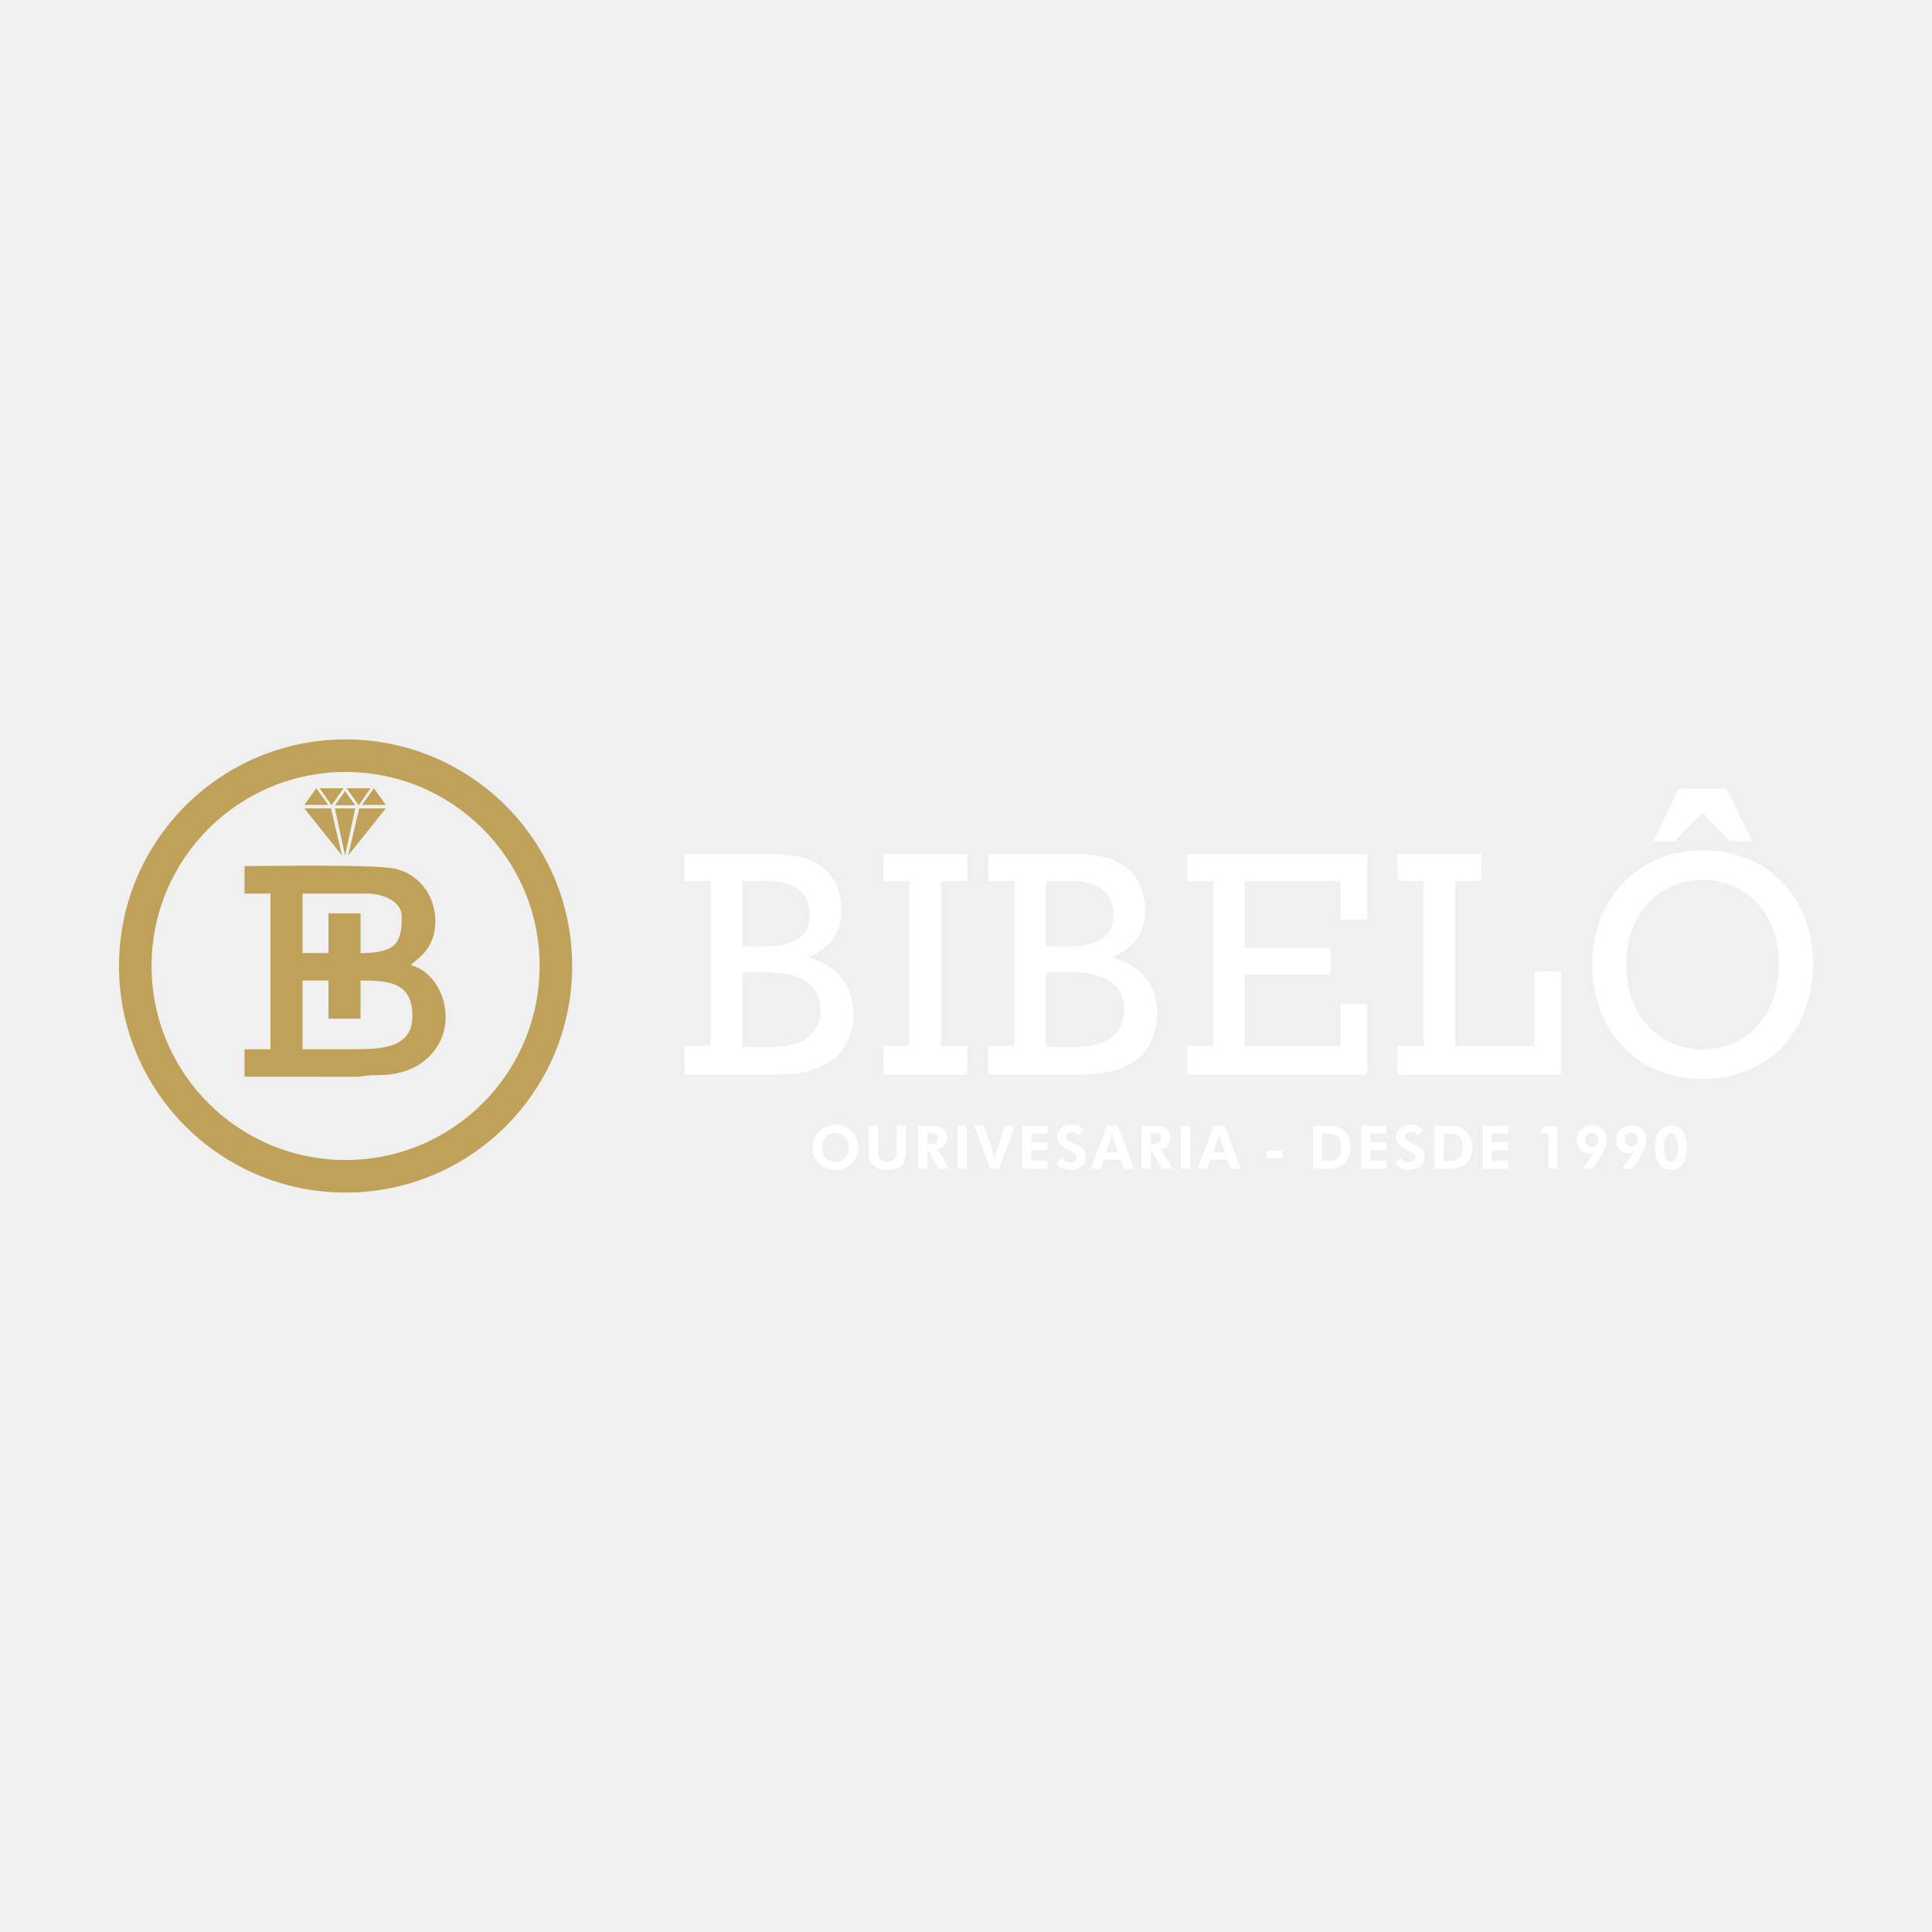
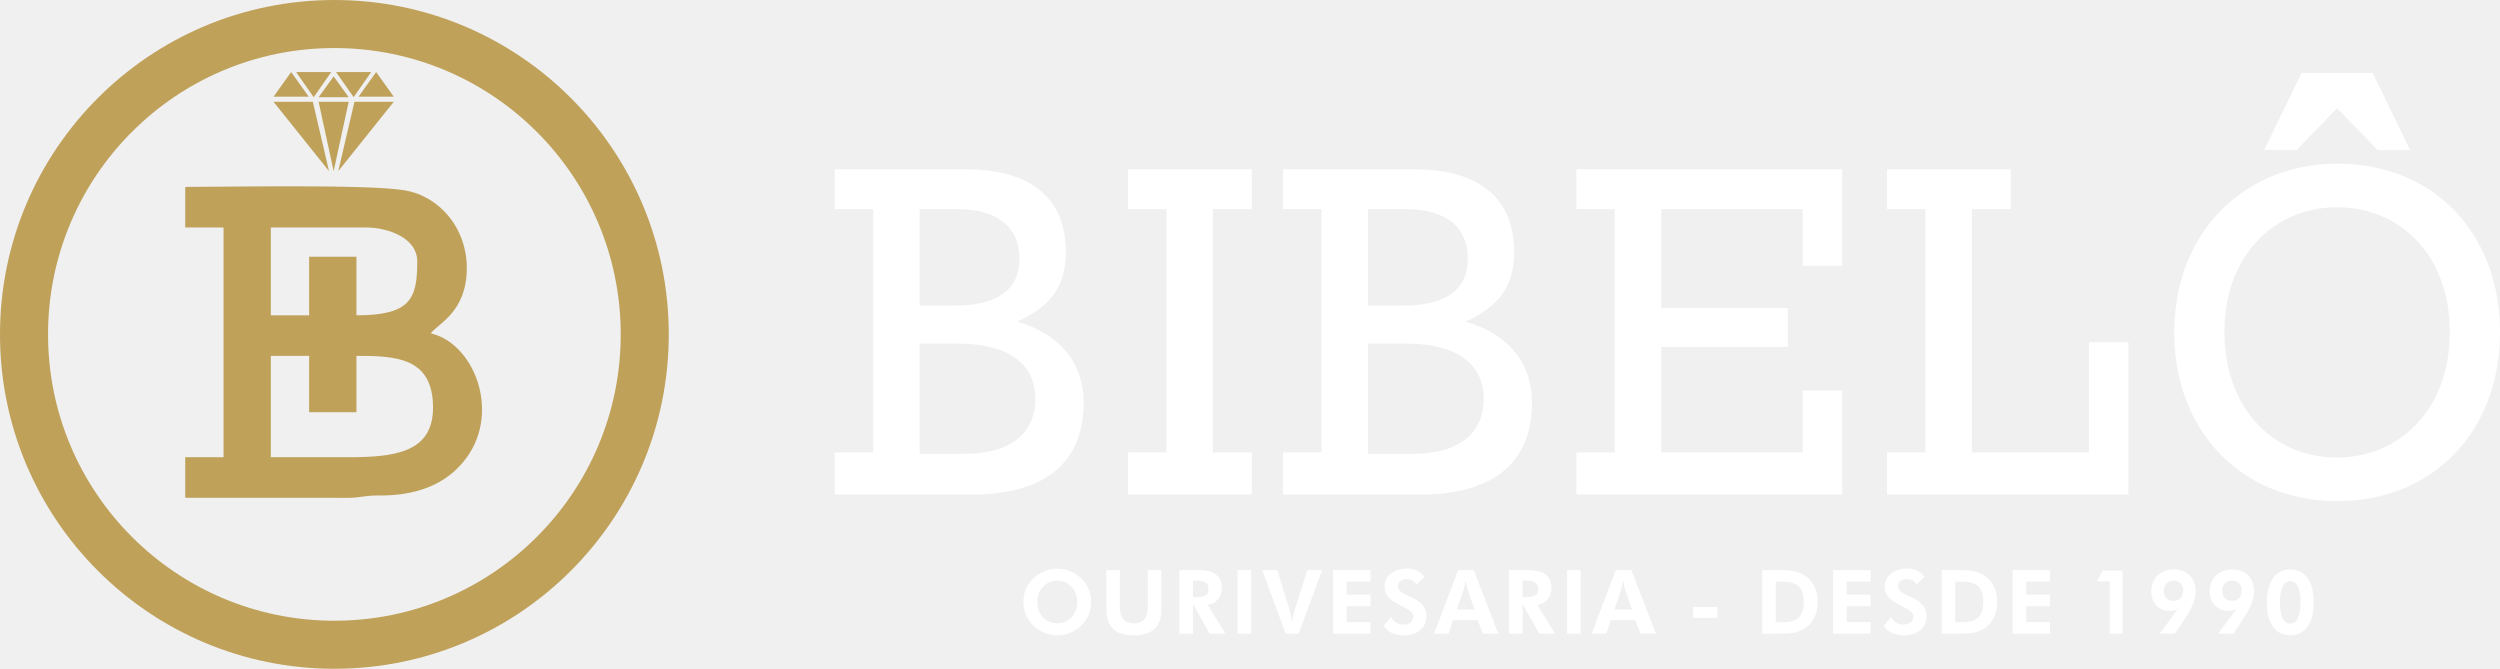
- <svg xmlns="http://www.w3.org/2000/svg" xml:space="preserve" width="423.333mm" height="423.333mm" version="1.1" style="shape-rendering:geometricPrecision; text-rendering:geometricPrecision; image-rendering:optimizeQuality; fill-rule:evenodd; clip-rule:evenodd" viewBox="0 0 42333.32 42333.32">
+ <svg xmlns="http://www.w3.org/2000/svg" xml:space="preserve" width="371.178mm" height="99.293mm" version="1.1" style="shape-rendering:geometricPrecision; text-rendering:geometricPrecision; image-rendering:optimizeQuality; fill-rule:evenodd; clip-rule:evenodd" viewBox="0 0 37117.82 9929.26">
  <defs>
    <style type="text/css">
   
    .fil0 {fill:#BFA15A}
    .fil2 {fill:white}
    .fil1 {fill:white;fill-rule:nonzero}
   
  </style>
  </defs>
  <g id="Layer_x0020_1">
-     <path class="fil0" d="M7766.05 22990.42l-1137.07 0 0 -1504.98 568.54 0 0 836.11 702.32 0 0 -836.11c582.52,0 1137.11,20.93 1137.11,769.2 0,679.21 -594.29,735.78 -1270.9,735.78zm-568.53 -2106.98l-568.54 0 0 -1304.31 1404.65 0c359.58,0 769.2,168.43 769.2,501.66 0,551.82 -93.3,802.65 -902.99,802.65l0 -869.53 -702.32 0 0 869.53zm-1839.4 -1304.31l568.54 0 0 3411.29 -568.54 0 0 601.99 2442.5 1.11c175.62,-5.26 226.89,-36.94 433.32,-34.88 533.74,5.25 1006.84,-152.12 1305.66,-567.24 499.65,-694.02 100.1,-1692.17 -536.1,-1840.42 102.66,-140.11 535.11,-313.67 535.11,-969.86 0,-583.03 -393.07,-1061.03 -920.64,-1152.91 -525.56,-91.52 -2621.51,-51.08 -3259.85,-51.08l0 602z" />
-     <path class="fil1" d="M18808.64 25140.15c0,67.49 -12.53,131.24 -37.59,191.25 -25.28,60.24 -61.33,113 -108.6,158.51 -48.8,46.82 -103.98,82.66 -165.54,107.5 -61.33,24.84 -124.87,37.37 -190.6,37.37 -57.38,0 -113.87,-9.67 -168.83,-29.24 -55.18,-19.56 -105.75,-47.7 -151.69,-84.2 -59.36,-47.26 -104.65,-103.54 -136.3,-169.27 -31.44,-65.73 -47.27,-136.3 -47.27,-211.92 0,-67.93 12.53,-131.47 37.37,-191.04 24.85,-59.36 61.34,-112.34 109.48,-158.73 47.27,-45.94 102.01,-81.56 164.44,-106.84 62.44,-25.28 126.85,-38.03 192.8,-38.03 65.73,0 129.71,12.75 191.7,38.03 62,25.28 116.73,60.9 164.44,106.84 47.7,46.39 83.98,99.37 108.82,159.17 24.84,59.57 37.37,123.1 37.37,190.6zm-502.33 315.24c85.52,0 156.09,-29.89 211.71,-89.91 55.62,-59.8 83.53,-134.76 83.53,-225.11 0,-89.26 -28.13,-164.44 -84.41,-225.34 -56.28,-60.89 -126.63,-91.45 -210.83,-91.45 -85.52,0 -156.3,30.34 -212.58,91.23 -56.28,60.68 -84.42,135.86 -84.42,225.56 0,91.01 27.7,166.41 83.1,225.77 55.4,59.58 126.85,89.25 213.9,89.25zm1543.37 -788.78l0 587.19c0,127.73 -33.64,223.36 -101.13,286.45 -67.49,63.09 -169.06,94.53 -304.92,94.53 -137.83,0 -240.5,-31.44 -307.99,-94.53 -67.49,-63.09 -101.12,-158.72 -101.12,-286.45l0 -587.19 200.49 0 0 555.54c0,77.82 17.15,136.29 51.44,175.65 34.51,39.35 85.74,58.91 154.11,58.91 68.59,0 120.69,-19.78 155.86,-59.35 35.18,-39.57 52.76,-97.83 52.76,-175.21l0 -555.54 200.5 0zm950.24 943.11l-232.59 0 -247.54 -440.34 0 440.34 -201.81 0 0 -943.11 288.87 0c114.54,0 200.27,22.21 257.43,66.83 56.94,44.41 85.52,111.24 85.52,200.72 0,64.85 -19.57,120.25 -58.48,166.19 -39.13,46.17 -89.47,72.99 -151.25,80.69l259.85 428.68zm-480.13 -540.8l30.34 0c81.34,0 135.2,-9.02 161.36,-26.82 26.16,-17.81 39.13,-48.81 39.13,-92.99 0,-46.39 -14.07,-79.37 -42.2,-98.93 -27.92,-19.57 -80.69,-29.24 -158.29,-29.24l-30.34 0 0 247.98zm661.38 540.8l0 -943.11 201.81 0 0 943.11 -201.81 0zm715.24 0l-348.23 -943.11 222.7 0 183.78 588.07c3.3,12.09 8.8,34.52 16.05,67.05 7.26,32.76 15.17,69.91 23.31,111.46 5.49,-40.45 11.65,-76.28 18.46,-107.5 6.6,-31.44 13.19,-57.16 19.57,-77.38l186.2 -581.7 220.28 0 -350.86 943.11 -191.26 0zm703.58 0l0 -943.11 555.31 0 0 170.16 -353.5 0 0 193.9 353.5 0 0 171.47 -353.5 0 0 236.11 353.5 0 0 171.47 -555.31 0zm752.18 -119.81l112.33 -126.85c14.29,34.74 36.94,62.22 68.37,82.22 31.22,20.01 66.4,29.9 105.53,29.9 47.04,0 84.41,-11.21 111.89,-33.42 27.48,-22.42 41.11,-52.54 41.11,-90.35 0,-44.63 -45.72,-89.03 -136.96,-133.44 -29.45,-14.07 -52.98,-25.72 -70.12,-34.74 -82.44,-42.86 -139.6,-84.85 -171.26,-125.96 -31.87,-40.89 -47.7,-89.7 -47.7,-146.42 0,-77.82 30.77,-141.57 92.33,-191.7 61.55,-49.9 141.58,-74.96 239.84,-74.96 56.94,0 106.18,9.89 147.73,29.9 41.33,20 78.05,51.22 109.7,93.65l-119.15 113.88c-14.07,-27.48 -32.97,-47.93 -56.28,-61.56 -23.3,-13.41 -51.44,-20.22 -84.42,-20.22 -40.01,0 -72.1,9.89 -96.5,29.89 -24.41,20.01 -36.72,45.95 -36.72,77.61 0,49.9 48.37,95.41 145.32,136.74 19.34,8.13 34.07,14.51 44.4,19.34 79.8,36.49 138.94,77.6 177.41,123.55 38.47,45.95 57.6,98.49 57.6,157.19 0,88.59 -30.12,159.16 -90.57,211.7 -60.24,52.54 -141.36,78.92 -243.14,78.92 -72.11,0 -133.89,-12.53 -185.55,-37.37 -51.44,-24.84 -89.91,-60.68 -115.19,-107.5zm1347.71 -238.97l-105.74 -304.69c-2.86,-9.02 -6.81,-24.62 -11.43,-46.39 -4.84,-21.98 -9.67,-48.8 -14.95,-80.68 -5.5,30.56 -10.99,58.04 -16.05,82.22 -5.05,24.4 -9.01,40.45 -11.65,48.59l-101.78 300.95 261.6 0zm-600.6 358.78l359 -943.11 230.61 0 364.05 943.11 -229.29 0 -76.72 -200.49 -365.37 0 -65.73 200.49 -216.55 0zm1794.21 0l-232.59 0 -247.54 -440.34 0 440.34 -201.81 0 0 -943.11 288.87 0c114.54,0 200.27,22.21 257.43,66.83 56.94,44.41 85.52,111.24 85.52,200.72 0,64.85 -19.57,120.25 -58.48,166.19 -39.13,46.17 -89.47,72.99 -151.25,80.69l259.85 428.68zm-480.13 -540.8l30.34 0c81.34,0 135.2,-9.02 161.36,-26.82 26.16,-17.81 39.13,-48.81 39.13,-92.99 0,-46.39 -14.07,-79.37 -42.2,-98.93 -27.92,-19.57 -80.69,-29.24 -158.29,-29.24l-30.34 0 0 247.98zm661.38 540.8l0 -943.11 201.81 0 0 943.11 -201.81 0zm964.97 -358.78l-105.74 -304.69c-2.86,-9.02 -6.81,-24.62 -11.43,-46.39 -4.84,-21.98 -9.67,-48.8 -14.95,-80.68 -5.5,30.56 -10.99,58.04 -16.05,82.22 -5.05,24.4 -9.01,40.45 -11.65,48.59l-101.78 300.95 261.6 0zm-600.6 358.78l359 -943.11 230.61 0 364.05 943.11 -229.29 0 -76.72 -200.49 -365.37 0 -65.73 200.49 -216.55 0zm1506.88 -233.47l0 -162.24 360.1 0 0 162.24 -360.1 0zm1227.46 63.32l112.12 0c105.52,0 182.69,-23.97 230.83,-72.11 48.37,-48.15 72.55,-124.21 72.55,-228.63 0,-103.99 -24.18,-180.05 -72.55,-228.2 -48.14,-48.36 -125.31,-72.54 -230.83,-72.54l-112.12 0 0 601.48zm-201.81 170.15l0 -943.11 257.21 0c101.35,0 181.15,7.04 239.41,21.33 58.47,14.07 109.7,37.81 153.88,70.79 57.16,42.42 100.47,96.07 129.71,160.7 29.46,64.63 44.19,138.28 44.19,220.72 0,83.75 -14.95,157.84 -45.07,222.47 -30.12,64.63 -74.09,118.05 -131.9,160.04 -43.09,31 -90.8,53.2 -143.34,66.83 -52.54,13.42 -129.48,20.23 -230.83,20.23l-71.45 0 -201.81 0zm1053.13 0l0 -943.11 555.31 0 0 170.16 -353.5 0 0 193.9 353.5 0 0 171.47 -353.5 0 0 236.11 353.5 0 0 171.47 -555.31 0zm752.18 -119.81l112.33 -126.85c14.29,34.74 36.94,62.22 68.37,82.22 31.22,20.01 66.4,29.9 105.53,29.9 47.04,0 84.41,-11.21 111.89,-33.42 27.48,-22.42 41.11,-52.54 41.11,-90.35 0,-44.63 -45.72,-89.03 -136.96,-133.44 -29.45,-14.07 -52.98,-25.72 -70.12,-34.74 -82.44,-42.86 -139.6,-84.85 -171.26,-125.96 -31.87,-40.89 -47.7,-89.7 -47.7,-146.42 0,-77.82 30.77,-141.57 92.33,-191.7 61.55,-49.9 141.58,-74.96 239.84,-74.96 56.94,0 106.18,9.89 147.73,29.9 41.33,20 78.05,51.22 109.7,93.65l-119.15 113.88c-14.07,-27.48 -32.97,-47.93 -56.28,-61.56 -23.3,-13.41 -51.44,-20.22 -84.42,-20.22 -40.01,0 -72.1,9.89 -96.5,29.89 -24.41,20.01 -36.72,45.95 -36.72,77.61 0,49.9 48.37,95.41 145.32,136.74 19.34,8.13 34.07,14.51 44.4,19.34 79.8,36.49 138.94,77.6 177.41,123.55 38.47,45.95 57.6,98.49 57.6,157.19 0,88.59 -30.12,159.16 -90.57,211.7 -60.24,52.54 -141.36,78.92 -243.14,78.92 -72.11,0 -133.89,-12.53 -185.55,-37.37 -51.44,-24.84 -89.91,-60.68 -115.19,-107.5zm1061.04 -50.34l112.12 0c105.52,0 182.69,-23.97 230.83,-72.11 48.37,-48.15 72.55,-124.21 72.55,-228.63 0,-103.99 -24.18,-180.05 -72.55,-228.2 -48.14,-48.36 -125.31,-72.54 -230.83,-72.54l-112.12 0 0 601.48zm-201.81 170.15l0 -943.11 257.21 0c101.35,0 181.15,7.04 239.41,21.33 58.47,14.07 109.7,37.81 153.88,70.79 57.16,42.42 100.47,96.07 129.71,160.7 29.46,64.63 44.19,138.28 44.19,220.72 0,83.75 -14.95,157.84 -45.07,222.47 -30.12,64.63 -74.09,118.05 -131.9,160.04 -43.09,31 -90.8,53.2 -143.34,66.83 -52.54,13.42 -129.48,20.23 -230.83,20.23l-71.45 0 -201.81 0zm1053.13 0l0 -943.11 555.31 0 0 170.16 -353.5 0 0 193.9 353.5 0 0 171.47 -353.5 0 0 236.11 353.5 0 0 171.47 -555.31 0zm1442.25 0l0 -775.59 -188.62 0 79.14 -158.28 299.42 0 0 933.87 -189.94 0zm1089.84 -637.97c0,-45.95 -12.97,-82.44 -38.69,-109.26 -25.72,-26.82 -60.89,-40.23 -105.08,-40.23 -42.87,0 -77.6,13.85 -104.2,41.55 -26.38,27.7 -39.57,63.53 -39.57,107.94 0,47.04 12.97,84.2 38.91,111.02 26.16,26.82 62.21,40.23 108.82,40.23 41.11,0 74.74,-14.07 100.9,-42.21 25.94,-28.14 38.91,-64.41 38.91,-109.04zm-79.36 272.6c-18.02,9.45 -36.49,16.49 -55.62,20.88 -19.12,4.62 -40.89,6.82 -65.51,6.82 -80.24,0 -145.75,-27.26 -196.75,-81.78 -50.79,-54.52 -76.29,-124.43 -76.29,-209.73 0,-96.95 31,-175.21 92.77,-234.34 61.78,-59.14 143.78,-88.82 246,-88.82 96.51,0 173.9,29.46 232.15,88.16 58.26,58.91 87.28,136.73 87.28,233.68 0,57.16 -13.19,119.6 -39.57,187.31 -26.38,67.93 -65.95,141.35 -118.71,220.27l-148.84 222.92 -226.21 0 269.3 -365.37zm947.61 -272.6c0,-45.95 -12.97,-82.44 -38.69,-109.26 -25.72,-26.82 -60.89,-40.23 -105.08,-40.23 -42.87,0 -77.6,13.85 -104.2,41.55 -26.38,27.7 -39.57,63.53 -39.57,107.94 0,47.04 12.97,84.2 38.91,111.02 26.16,26.82 62.21,40.23 108.82,40.23 41.11,0 74.74,-14.07 100.9,-42.21 25.94,-28.14 38.91,-64.41 38.91,-109.04zm-79.36 272.6c-18.02,9.45 -36.49,16.49 -55.62,20.88 -19.12,4.62 -40.89,6.82 -65.51,6.82 -80.24,0 -145.75,-27.26 -196.75,-81.78 -50.79,-54.52 -76.29,-124.43 -76.29,-209.73 0,-96.95 31,-175.21 92.77,-234.34 61.78,-59.14 143.78,-88.82 246,-88.82 96.51,0 173.9,29.46 232.15,88.16 58.26,58.91 87.28,136.73 87.28,233.68 0,57.16 -13.19,119.6 -39.57,187.31 -26.38,67.93 -65.95,141.35 -118.71,220.27l-148.84 222.92 -226.21 0 269.3 -365.37zm1149.43 -98.93c0,153.67 -30.78,273.7 -92.12,359.88 -61.33,86.39 -146.63,129.48 -255.67,129.48 -110.14,0 -195.65,-42.87 -256.77,-128.38 -61.33,-85.74 -91.89,-205.99 -91.89,-360.98 0,-152.79 30.78,-272.38 92.55,-358.55 61.55,-86.4 146.85,-129.49 256.11,-129.49 110.36,0 195.88,42.65 256.55,127.73 60.9,85.29 91.24,205.33 91.24,360.31zm-501.24 0.88c0,101.35 13.2,179.17 39.36,233.25 26.16,54.08 63.75,81.12 112.77,81.12 50.13,0 88.16,-26.82 113.88,-80.46 25.72,-53.64 38.69,-132.56 38.69,-236.33 0,-102.66 -12.97,-180.7 -38.69,-233.91 -25.72,-53.2 -63.31,-79.8 -112.78,-79.8 -49.68,0 -87.71,27.04 -113.87,81.12 -26.16,54.08 -39.36,132.57 -39.36,235.01z" />
-     <polygon class="fil0" points="6669.43,17713.75 7492.87,18743.01 7252.68,17713.75 " />
-     <polygon class="fil0" points="8453.53,17713.75 7630.08,18743.01 7870.27,17713.75 " />
-     <polygon class="fil0" points="7561.48,18743.01 7784.47,17713.75 7338.47,17713.75 " />
-     <polygon class="fil0" points="6669.43,17636.95 7191.44,17636.95 6930.43,17271.51 " />
-     <polygon class="fil0" points="7931.52,17636.95 8453.53,17636.95 8192.52,17271.51 " />
-     <polygon class="fil0" points="8119.01,17271.51 7597,17271.51 7858,17645.11 " />
-     <polygon class="fil0" points="7525.96,17271.51 7003.95,17271.51 7264.96,17645.11 " />
-     <polygon class="fil0" points="7561.49,17336.31 7784.48,17645.11 7338.48,17645.11 " />
-     <path class="fil0" d="M7572.36 16202.03c2741.9,0 4964.65,2222.74 4964.65,4964.64 0,2741.89 -2222.75,4964.63 -4964.65,4964.63 -2741.89,0 -4964.63,-2222.74 -4964.63,-4964.63 0,-2741.9 2222.74,-4964.64 4964.63,-4964.64zm0 713.35c2347.93,0 4251.29,1903.36 4251.29,4251.29 0,2347.92 -1903.36,4251.28 -4251.29,4251.28 -2347.92,0 -4251.28,-1903.36 -4251.28,-4251.28 0,-2347.93 1903.36,-4251.29 4251.28,-4251.29z" />
-     <polygon class="fil2" points="36223.15,18429.66 36780.89,17283.78 37833.81,17283.78 38391.55,18429.66 37910.15,18429.66 37307.35,17809.12 36704.56,18429.66 " />
-     <path class="fil1" d="M15001.58 23544.67l2032.01 0c1099.51,0 1663.18,-480.17 1663.18,-1363.95 0,-584.55 -340.99,-1016 -988.17,-1203.9 501.05,-222.68 723.73,-535.83 723.73,-1029.92 0,-793.31 -508,-1231.73 -1489.21,-1231.73l-1941.54 0 0 591.51 570.63 0 0 3611.69 -570.63 0 0 626.3zm1259.56 -2804.45l0 -1433.54 549.76 0c619.35,0 932.5,271.4 932.5,737.65 0,459.29 -327.07,695.89 -974.25,695.89l-508.01 0zm0 2199.02l0 -1635.35 570.64 0c765.48,0 1148.22,313.16 1148.22,821.16 0,508 -368.82,814.19 -1043.84,814.19l-675.02 0zm4932.28 -4224.07l-1837.16 0 0 591.51 570.63 0 0 3611.69 -570.63 0 0 626.3 1837.16 0 0 -626.3 -577.6 0 0 -3611.69 577.6 0 0 -591.51zm464.64 4829.5l2032.01 0c1099.51,0 1663.18,-480.17 1663.18,-1363.95 0,-584.55 -340.99,-1016 -988.17,-1203.9 501.05,-222.68 723.73,-535.83 723.73,-1029.92 0,-793.31 -508,-1231.73 -1489.21,-1231.73l-1941.54 0 0 591.51 570.63 0 0 3611.69 -570.63 0 0 626.3zm1259.56 -2804.45l0 -1433.54 549.76 0c619.35,0 932.5,271.4 932.5,737.65 0,459.29 -327.07,695.89 -974.25,695.89l-508.01 0zm0 2199.02l0 -1635.35 570.64 0c765.48,0 1148.22,313.16 1148.22,821.16 0,508 -368.82,814.19 -1043.84,814.19l-675.02 0zm6456.28 -20.87l-2101.6 0 0 -1565.76 1878.92 0 0 -577.59 -1878.92 0 0 -1468.34 2101.6 0 0 842.03 584.55 0 0 -1433.54 -3945.71 0 0 591.51 570.63 0 0 3611.69 -570.63 0 0 626.3 3945.71 0 0 -1544.88 -584.55 0 0 918.58zm3088.16 -4203.2l-1837.16 0 0 591.51 570.63 0 0 3611.69 -570.63 0 0 626.3 3583.85 0 0 -2261.65 -584.55 0 0 1635.35 -1739.74 0 0 -3611.69 577.6 0 0 -591.51zm4848.76 -83.5c-1377.87,0 -2421.71,1016 -2421.71,2505.21 0,1468.33 1002.09,2505.22 2421.71,2505.22 1419.62,0 2414.75,-1036.89 2414.75,-2505.22 0,-1468.33 -981.21,-2505.21 -2414.75,-2505.21zm1670.14 2498.25c0,1141.27 -737.64,1864.99 -1677.1,1864.99 -939.45,0 -1670.14,-723.72 -1670.14,-1864.99 0,-1134.3 744.6,-1851.07 1670.14,-1851.07 960.33,0 1677.1,737.64 1677.1,1851.07z" />
+     <path class="fil0" d="M5158.32 6788.39l-1137.07 0 0 -1504.98 568.54 0 0 836.11 702.32 0 0 -836.11c582.52,0 1137.11,20.93 1137.11,769.2 0,679.21 -594.29,735.78 -1270.9,735.78zm-568.53 -2106.98l-568.54 0 0 -1304.31 1404.65 0c359.58,0 769.2,168.43 769.2,501.66 0,551.82 -93.3,802.65 -902.99,802.65l0 -869.53 -702.32 0 0 869.53zm-1839.4 -1304.31l568.54 0 0 3411.29 -568.54 0 0 601.99 2442.5 1.11c175.62,-5.26 226.89,-36.94 433.32,-34.88 533.74,5.25 1006.84,-152.12 1305.66,-567.24 499.65,-694.02 100.1,-1692.17 -536.1,-1840.42 102.66,-140.11 535.11,-313.67 535.11,-969.86 0,-583.03 -393.07,-1061.03 -920.64,-1152.91 -525.56,-91.52 -2621.51,-51.08 -3259.85,-51.08l0 602z" />
+     <path class="fil1" d="M16200.9 8938.12c0,67.49 -12.53,131.24 -37.59,191.25 -25.28,60.24 -61.33,113 -108.6,158.51 -48.8,46.82 -103.98,82.66 -165.54,107.5 -61.33,24.84 -124.87,37.37 -190.6,37.37 -57.38,0 -113.87,-9.67 -168.83,-29.24 -55.18,-19.56 -105.75,-47.7 -151.69,-84.2 -59.36,-47.26 -104.65,-103.54 -136.3,-169.27 -31.44,-65.73 -47.27,-136.3 -47.27,-211.92 0,-67.93 12.53,-131.47 37.37,-191.04 24.85,-59.36 61.34,-112.34 109.48,-158.73 47.27,-45.94 102.01,-81.56 164.44,-106.84 62.44,-25.28 126.85,-38.03 192.8,-38.03 65.73,0 129.71,12.75 191.7,38.03 62,25.28 116.73,60.9 164.44,106.84 47.7,46.39 83.98,99.37 108.82,159.17 24.84,59.57 37.37,123.1 37.37,190.6zm-502.33 315.24c85.52,0 156.09,-29.89 211.71,-89.91 55.62,-59.8 83.53,-134.76 83.53,-225.11 0,-89.26 -28.13,-164.44 -84.41,-225.34 -56.28,-60.89 -126.63,-91.45 -210.83,-91.45 -85.52,0 -156.3,30.34 -212.58,91.23 -56.28,60.68 -84.42,135.86 -84.42,225.56 0,91.01 27.7,166.41 83.1,225.77 55.4,59.58 126.85,89.25 213.9,89.25zm1543.37 -788.78l0 587.19c0,127.73 -33.64,223.36 -101.13,286.45 -67.49,63.09 -169.06,94.53 -304.92,94.53 -137.83,0 -240.5,-31.44 -307.99,-94.53 -67.49,-63.09 -101.12,-158.72 -101.12,-286.45l0 -587.19 200.49 0 0 555.54c0,77.82 17.15,136.29 51.44,175.65 34.51,39.35 85.74,58.91 154.11,58.91 68.59,0 120.69,-19.78 155.86,-59.35 35.18,-39.57 52.76,-97.83 52.76,-175.21l0 -555.54 200.5 0zm950.24 943.11l-232.59 0 -247.54 -440.34 0 440.34 -201.81 0 0 -943.11 288.87 0c114.54,0 200.27,22.21 257.43,66.83 56.94,44.41 85.52,111.24 85.52,200.72 0,64.85 -19.57,120.25 -58.48,166.19 -39.13,46.17 -89.47,72.99 -151.25,80.69l259.85 428.68zm-480.13 -540.8l30.34 0c81.34,0 135.2,-9.02 161.36,-26.82 26.16,-17.81 39.13,-48.81 39.13,-92.99 0,-46.39 -14.07,-79.37 -42.2,-98.93 -27.92,-19.57 -80.69,-29.24 -158.29,-29.24l-30.34 0 0 247.98zm661.38 540.8l0 -943.11 201.81 0 0 943.11 -201.81 0zm715.24 0l-348.23 -943.11 222.7 0 183.78 588.07c3.3,12.09 8.8,34.52 16.05,67.05 7.26,32.76 15.17,69.91 23.31,111.46 5.49,-40.45 11.65,-76.28 18.46,-107.5 6.6,-31.44 13.19,-57.16 19.57,-77.38l186.2 -581.7 220.28 0 -350.86 943.11 -191.26 0zm703.58 0l0 -943.11 555.31 0 0 170.16 -353.5 0 0 193.9 353.5 0 0 171.47 -353.5 0 0 236.11 353.5 0 0 171.47 -555.31 0zm752.18 -119.81l112.33 -126.85c14.29,34.74 36.94,62.22 68.37,82.22 31.22,20.01 66.4,29.9 105.53,29.9 47.04,0 84.41,-11.21 111.89,-33.42 27.48,-22.42 41.11,-52.54 41.11,-90.35 0,-44.63 -45.72,-89.03 -136.96,-133.44 -29.45,-14.07 -52.98,-25.72 -70.12,-34.74 -82.44,-42.86 -139.6,-84.85 -171.26,-125.96 -31.87,-40.89 -47.7,-89.7 -47.7,-146.42 0,-77.82 30.77,-141.57 92.33,-191.7 61.55,-49.9 141.58,-74.96 239.84,-74.96 56.94,0 106.18,9.89 147.73,29.9 41.33,20 78.05,51.22 109.7,93.65l-119.15 113.88c-14.07,-27.48 -32.97,-47.93 -56.28,-61.56 -23.3,-13.41 -51.44,-20.22 -84.42,-20.22 -40.01,0 -72.1,9.89 -96.5,29.89 -24.41,20.01 -36.72,45.95 -36.72,77.61 0,49.9 48.37,95.41 145.32,136.74 19.34,8.13 34.07,14.51 44.4,19.34 79.8,36.49 138.94,77.6 177.41,123.55 38.47,45.95 57.6,98.49 57.6,157.19 0,88.59 -30.12,159.16 -90.57,211.7 -60.24,52.54 -141.36,78.92 -243.14,78.92 -72.11,0 -133.89,-12.53 -185.55,-37.37 -51.44,-24.84 -89.91,-60.68 -115.19,-107.5zm1347.71 -238.97l-105.74 -304.69c-2.86,-9.02 -6.81,-24.62 -11.43,-46.39 -4.84,-21.98 -9.67,-48.8 -14.95,-80.68 -5.5,30.56 -10.99,58.04 -16.05,82.22 -5.05,24.4 -9.01,40.45 -11.65,48.59l-101.78 300.95 261.6 0zm-600.6 358.78l359 -943.11 230.61 0 364.05 943.11 -229.29 0 -76.72 -200.49 -365.37 0 -65.73 200.49 -216.55 0zm1794.21 0l-232.59 0 -247.54 -440.34 0 440.34 -201.81 0 0 -943.11 288.87 0c114.54,0 200.27,22.21 257.43,66.83 56.94,44.41 85.52,111.24 85.52,200.72 0,64.85 -19.57,120.25 -58.48,166.19 -39.13,46.17 -89.47,72.99 -151.25,80.69l259.85 428.68zm-480.13 -540.8l30.34 0c81.34,0 135.2,-9.02 161.36,-26.82 26.16,-17.81 39.13,-48.81 39.13,-92.99 0,-46.39 -14.07,-79.37 -42.2,-98.93 -27.92,-19.57 -80.69,-29.24 -158.29,-29.24l-30.34 0 0 247.98zm661.38 540.8l0 -943.11 201.81 0 0 943.11 -201.81 0zm964.97 -358.78l-105.74 -304.69c-2.86,-9.02 -6.81,-24.62 -11.43,-46.39 -4.84,-21.98 -9.67,-48.8 -14.95,-80.68 -5.5,30.56 -10.99,58.04 -16.05,82.22 -5.05,24.4 -9.01,40.45 -11.65,48.59l-101.78 300.95 261.6 0zm-600.6 358.78l359 -943.11 230.61 0 364.05 943.11 -229.29 0 -76.72 -200.49 -365.37 0 -65.73 200.49 -216.55 0zm1506.88 -233.47l0 -162.24 360.1 0 0 162.24 -360.1 0zm1227.46 63.32l112.12 0c105.52,0 182.69,-23.97 230.83,-72.11 48.37,-48.15 72.55,-124.21 72.55,-228.63 0,-103.99 -24.18,-180.05 -72.55,-228.2 -48.14,-48.36 -125.31,-72.54 -230.83,-72.54l-112.12 0 0 601.48zm-201.81 170.15l0 -943.11 257.21 0c101.35,0 181.15,7.04 239.41,21.33 58.47,14.07 109.7,37.81 153.88,70.79 57.16,42.42 100.47,96.07 129.71,160.7 29.46,64.63 44.19,138.28 44.19,220.72 0,83.75 -14.95,157.84 -45.07,222.47 -30.12,64.63 -74.09,118.05 -131.9,160.04 -43.09,31 -90.8,53.2 -143.34,66.83 -52.54,13.42 -129.48,20.23 -230.83,20.23l-71.45 0 -201.81 0zm1053.13 0l0 -943.11 555.31 0 0 170.16 -353.5 0 0 193.9 353.5 0 0 171.47 -353.5 0 0 236.11 353.5 0 0 171.47 -555.31 0zm752.18 -119.81l112.33 -126.85c14.29,34.74 36.94,62.22 68.37,82.22 31.22,20.01 66.4,29.9 105.53,29.9 47.04,0 84.41,-11.21 111.89,-33.42 27.48,-22.42 41.11,-52.54 41.11,-90.35 0,-44.63 -45.72,-89.03 -136.96,-133.44 -29.45,-14.07 -52.98,-25.72 -70.12,-34.74 -82.44,-42.86 -139.6,-84.85 -171.26,-125.96 -31.87,-40.89 -47.7,-89.7 -47.7,-146.42 0,-77.82 30.77,-141.57 92.33,-191.7 61.55,-49.9 141.58,-74.96 239.84,-74.96 56.94,0 106.18,9.89 147.73,29.9 41.33,20 78.05,51.22 109.7,93.65l-119.15 113.88c-14.07,-27.48 -32.97,-47.93 -56.28,-61.56 -23.3,-13.41 -51.44,-20.22 -84.42,-20.22 -40.01,0 -72.1,9.89 -96.5,29.89 -24.41,20.01 -36.72,45.95 -36.72,77.61 0,49.9 48.37,95.41 145.32,136.74 19.34,8.13 34.07,14.51 44.4,19.34 79.8,36.49 138.94,77.6 177.41,123.55 38.47,45.95 57.6,98.49 57.6,157.19 0,88.59 -30.12,159.16 -90.57,211.7 -60.24,52.54 -141.36,78.92 -243.14,78.92 -72.11,0 -133.89,-12.53 -185.55,-37.37 -51.44,-24.84 -89.91,-60.68 -115.19,-107.5zm1061.04 -50.34l112.12 0c105.52,0 182.69,-23.97 230.83,-72.11 48.37,-48.15 72.55,-124.21 72.55,-228.63 0,-103.99 -24.18,-180.05 -72.55,-228.2 -48.14,-48.36 -125.31,-72.54 -230.83,-72.54l-112.12 0 0 601.48zm-201.81 170.15l0 -943.11 257.21 0c101.35,0 181.15,7.04 239.41,21.33 58.47,14.07 109.7,37.81 153.88,70.79 57.16,42.42 100.47,96.07 129.71,160.7 29.46,64.63 44.19,138.28 44.19,220.72 0,83.75 -14.95,157.84 -45.07,222.47 -30.12,64.63 -74.09,118.05 -131.9,160.04 -43.09,31 -90.8,53.2 -143.34,66.83 -52.54,13.42 -129.48,20.23 -230.83,20.23l-71.45 0 -201.81 0zm1053.13 0l0 -943.11 555.31 0 0 170.16 -353.5 0 0 193.9 353.5 0 0 171.47 -353.5 0 0 236.11 353.5 0 0 171.47 -555.31 0zm1442.25 0l0 -775.59 -188.62 0 79.14 -158.28 299.42 0 0 933.87 -189.94 0zm1089.84 -637.97c0,-45.95 -12.97,-82.44 -38.69,-109.26 -25.72,-26.82 -60.89,-40.23 -105.08,-40.23 -42.87,0 -77.6,13.85 -104.2,41.55 -26.38,27.7 -39.57,63.53 -39.57,107.94 0,47.04 12.97,84.2 38.91,111.02 26.16,26.82 62.21,40.23 108.82,40.23 41.11,0 74.74,-14.07 100.9,-42.21 25.94,-28.14 38.91,-64.41 38.91,-109.04zm-79.36 272.6c-18.02,9.45 -36.49,16.49 -55.62,20.88 -19.12,4.62 -40.89,6.82 -65.51,6.82 -80.24,0 -145.75,-27.26 -196.75,-81.78 -50.79,-54.52 -76.29,-124.43 -76.29,-209.73 0,-96.95 31,-175.21 92.77,-234.34 61.78,-59.14 143.78,-88.82 246,-88.82 96.51,0 173.9,29.46 232.15,88.16 58.26,58.91 87.28,136.73 87.28,233.68 0,57.16 -13.19,119.6 -39.57,187.31 -26.38,67.93 -65.95,141.35 -118.71,220.27l-148.84 222.92 -226.21 0 269.3 -365.37zm947.61 -272.6c0,-45.95 -12.97,-82.44 -38.69,-109.26 -25.72,-26.82 -60.89,-40.23 -105.08,-40.23 -42.87,0 -77.6,13.85 -104.2,41.55 -26.38,27.7 -39.57,63.53 -39.57,107.94 0,47.04 12.97,84.2 38.91,111.02 26.16,26.82 62.21,40.23 108.82,40.23 41.11,0 74.74,-14.07 100.9,-42.21 25.94,-28.14 38.91,-64.41 38.91,-109.04zm-79.36 272.6c-18.02,9.45 -36.49,16.49 -55.62,20.88 -19.12,4.62 -40.89,6.82 -65.51,6.82 -80.24,0 -145.75,-27.26 -196.75,-81.78 -50.79,-54.52 -76.29,-124.43 -76.29,-209.73 0,-96.95 31,-175.21 92.77,-234.34 61.78,-59.14 143.78,-88.82 246,-88.82 96.51,0 173.9,29.46 232.15,88.16 58.26,58.91 87.28,136.73 87.28,233.68 0,57.16 -13.19,119.6 -39.57,187.31 -26.38,67.93 -65.95,141.35 -118.71,220.27l-148.84 222.92 -226.21 0 269.3 -365.37zm1149.43 -98.93c0,153.67 -30.78,273.7 -92.12,359.88 -61.33,86.39 -146.63,129.48 -255.67,129.48 -110.14,0 -195.65,-42.87 -256.77,-128.38 -61.33,-85.74 -91.89,-205.99 -91.89,-360.98 0,-152.79 30.78,-272.38 92.55,-358.55 61.55,-86.4 146.85,-129.49 256.11,-129.49 110.36,0 195.88,42.65 256.55,127.73 60.9,85.29 91.24,205.33 91.24,360.31zm-501.24 0.88c0,101.35 13.2,179.17 39.36,233.25 26.16,54.08 63.75,81.12 112.77,81.12 50.13,0 88.16,-26.82 113.88,-80.46 25.72,-53.64 38.69,-132.56 38.69,-236.33 0,-102.66 -12.97,-180.7 -38.69,-233.91 -25.72,-53.2 -63.31,-79.8 -112.78,-79.8 -49.68,0 -87.71,27.04 -113.87,81.12 -26.16,54.08 -39.36,132.57 -39.36,235.01z" />
+     <polygon class="fil0" points="4061.7,1511.72 4885.14,2540.98 4644.95,1511.72 " />
+     <polygon class="fil0" points="5845.8,1511.72 5022.35,2540.98 5262.54,1511.72 " />
+     <polygon class="fil0" points="4953.75,2540.98 5176.74,1511.72 4730.74,1511.72 " />
+     <polygon class="fil0" points="4061.7,1434.92 4583.71,1434.92 4322.7,1069.48 " />
+     <polygon class="fil0" points="5323.79,1434.92 5845.8,1434.92 5584.79,1069.48 " />
+     <polygon class="fil0" points="5511.28,1069.48 4989.27,1069.48 5250.27,1443.08 " />
+     <polygon class="fil0" points="4918.23,1069.48 4396.22,1069.48 4657.23,1443.08 " />
+     <polygon class="fil0" points="4953.76,1134.28 5176.75,1443.08 4730.75,1443.08 " />
+     <path class="fil0" d="M4964.63 0c2741.9,0 4964.65,2222.74 4964.65,4964.64 0,2741.89 -2222.75,4964.63 -4964.65,4964.63 -2741.89,0 -4964.63,-2222.74 -4964.63,-4964.63 0,-2741.9 2222.74,-4964.64 4964.63,-4964.64zm0 713.35c2347.93,0 4251.29,1903.36 4251.29,4251.29 0,2347.92 -1903.36,4251.28 -4251.29,4251.28 -2347.92,0 -4251.28,-1903.36 -4251.28,-4251.28 0,-2347.93 1903.36,-4251.29 4251.28,-4251.29z" />
+     <polygon class="fil2" points="33615.4,2227.63 34173.14,1081.75 35226.06,1081.75 35783.8,2227.63 35302.4,2227.63 34699.6,1607.09 34096.81,2227.63 " />
+     <path class="fil1" d="M12393.84 7342.64l2032.01 0c1099.51,0 1663.18,-480.17 1663.18,-1363.95 0,-584.55 -340.99,-1016 -988.17,-1203.9 501.05,-222.68 723.73,-535.83 723.73,-1029.92 0,-793.31 -508,-1231.73 -1489.21,-1231.73l-1941.54 0 0 591.51 570.63 0 0 3611.69 -570.63 0 0 626.3zm1259.56 -2804.45l0 -1433.54 549.76 0c619.35,0 932.5,271.4 932.5,737.65 0,459.29 -327.07,695.89 -974.25,695.89l-508.01 0zm0 2199.02l0 -1635.35 570.64 0c765.48,0 1148.22,313.16 1148.22,821.16 0,508 -368.82,814.19 -1043.84,814.19l-675.02 0zm4932.28 -4224.07l-1837.16 0 0 591.51 570.63 0 0 3611.69 -570.63 0 0 626.3 1837.16 0 0 -626.3 -577.6 0 0 -3611.69 577.6 0 0 -591.51zm464.64 4829.5l2032.01 0c1099.51,0 1663.18,-480.17 1663.18,-1363.95 0,-584.55 -340.99,-1016 -988.17,-1203.9 501.05,-222.68 723.73,-535.83 723.73,-1029.92 0,-793.31 -508,-1231.73 -1489.21,-1231.73l-1941.54 0 0 591.51 570.63 0 0 3611.69 -570.63 0 0 626.3zm1259.56 -2804.45l0 -1433.54 549.76 0c619.35,0 932.5,271.4 932.5,737.65 0,459.29 -327.07,695.89 -974.25,695.89l-508.01 0zm0 2199.02l0 -1635.35 570.64 0c765.48,0 1148.22,313.16 1148.22,821.16 0,508 -368.82,814.19 -1043.84,814.19l-675.02 0zm6456.28 -20.87l-2101.6 0 0 -1565.76 1878.92 0 0 -577.59 -1878.92 0 0 -1468.34 2101.6 0 0 842.03 584.55 0 0 -1433.54 -3945.71 0 0 591.51 570.63 0 0 3611.69 -570.63 0 0 626.3 3945.71 0 0 -1544.88 -584.55 0 0 918.58zm3088.16 -4203.2l-1837.16 0 0 591.51 570.63 0 0 3611.69 -570.63 0 0 626.3 3583.85 0 0 -2261.65 -584.55 0 0 1635.35 -1739.74 0 0 -3611.69 577.6 0 0 -591.51zm4848.76 -83.5c-1377.87,0 -2421.71,1016 -2421.71,2505.21 0,1468.33 1002.09,2505.22 2421.71,2505.22 1419.62,0 2414.75,-1036.89 2414.75,-2505.22 0,-1468.33 -981.21,-2505.21 -2414.75,-2505.21zm1670.14 2498.25c0,1141.27 -737.64,1864.99 -1677.1,1864.99 -939.45,0 -1670.14,-723.72 -1670.14,-1864.99 0,-1134.3 744.6,-1851.07 1670.14,-1851.07 960.33,0 1677.1,737.64 1677.1,1851.07z" />
  </g>
</svg>
